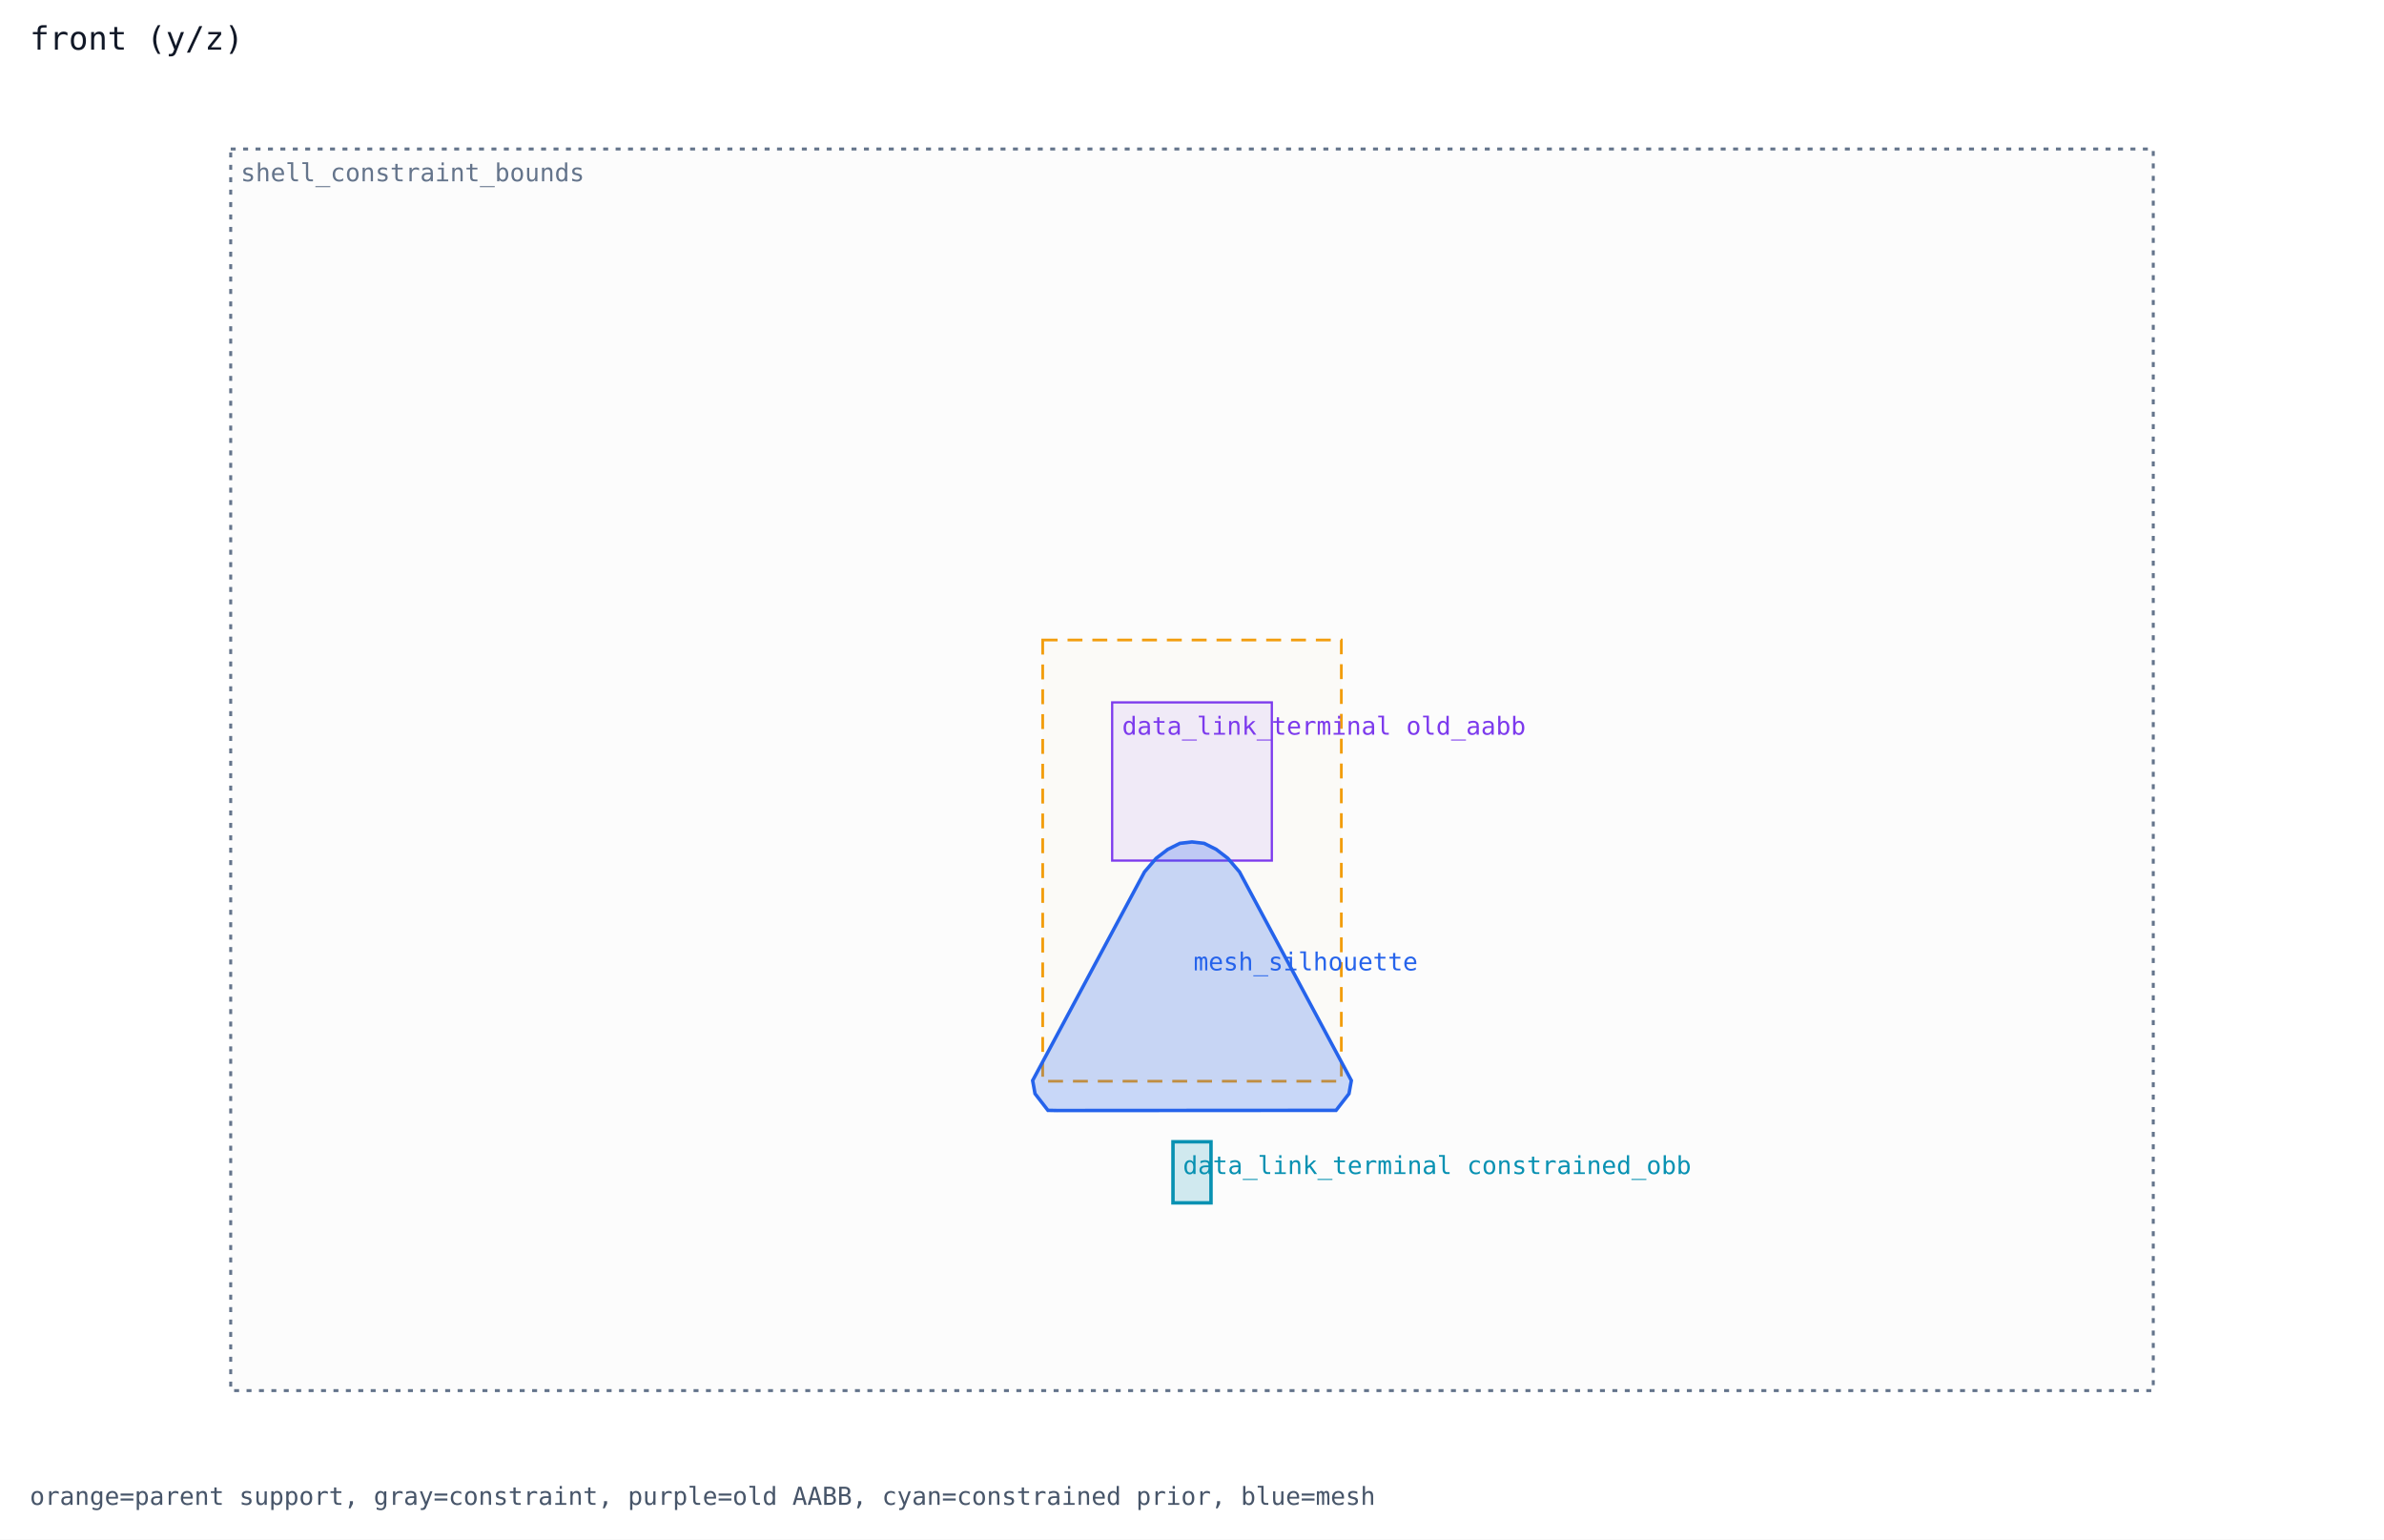
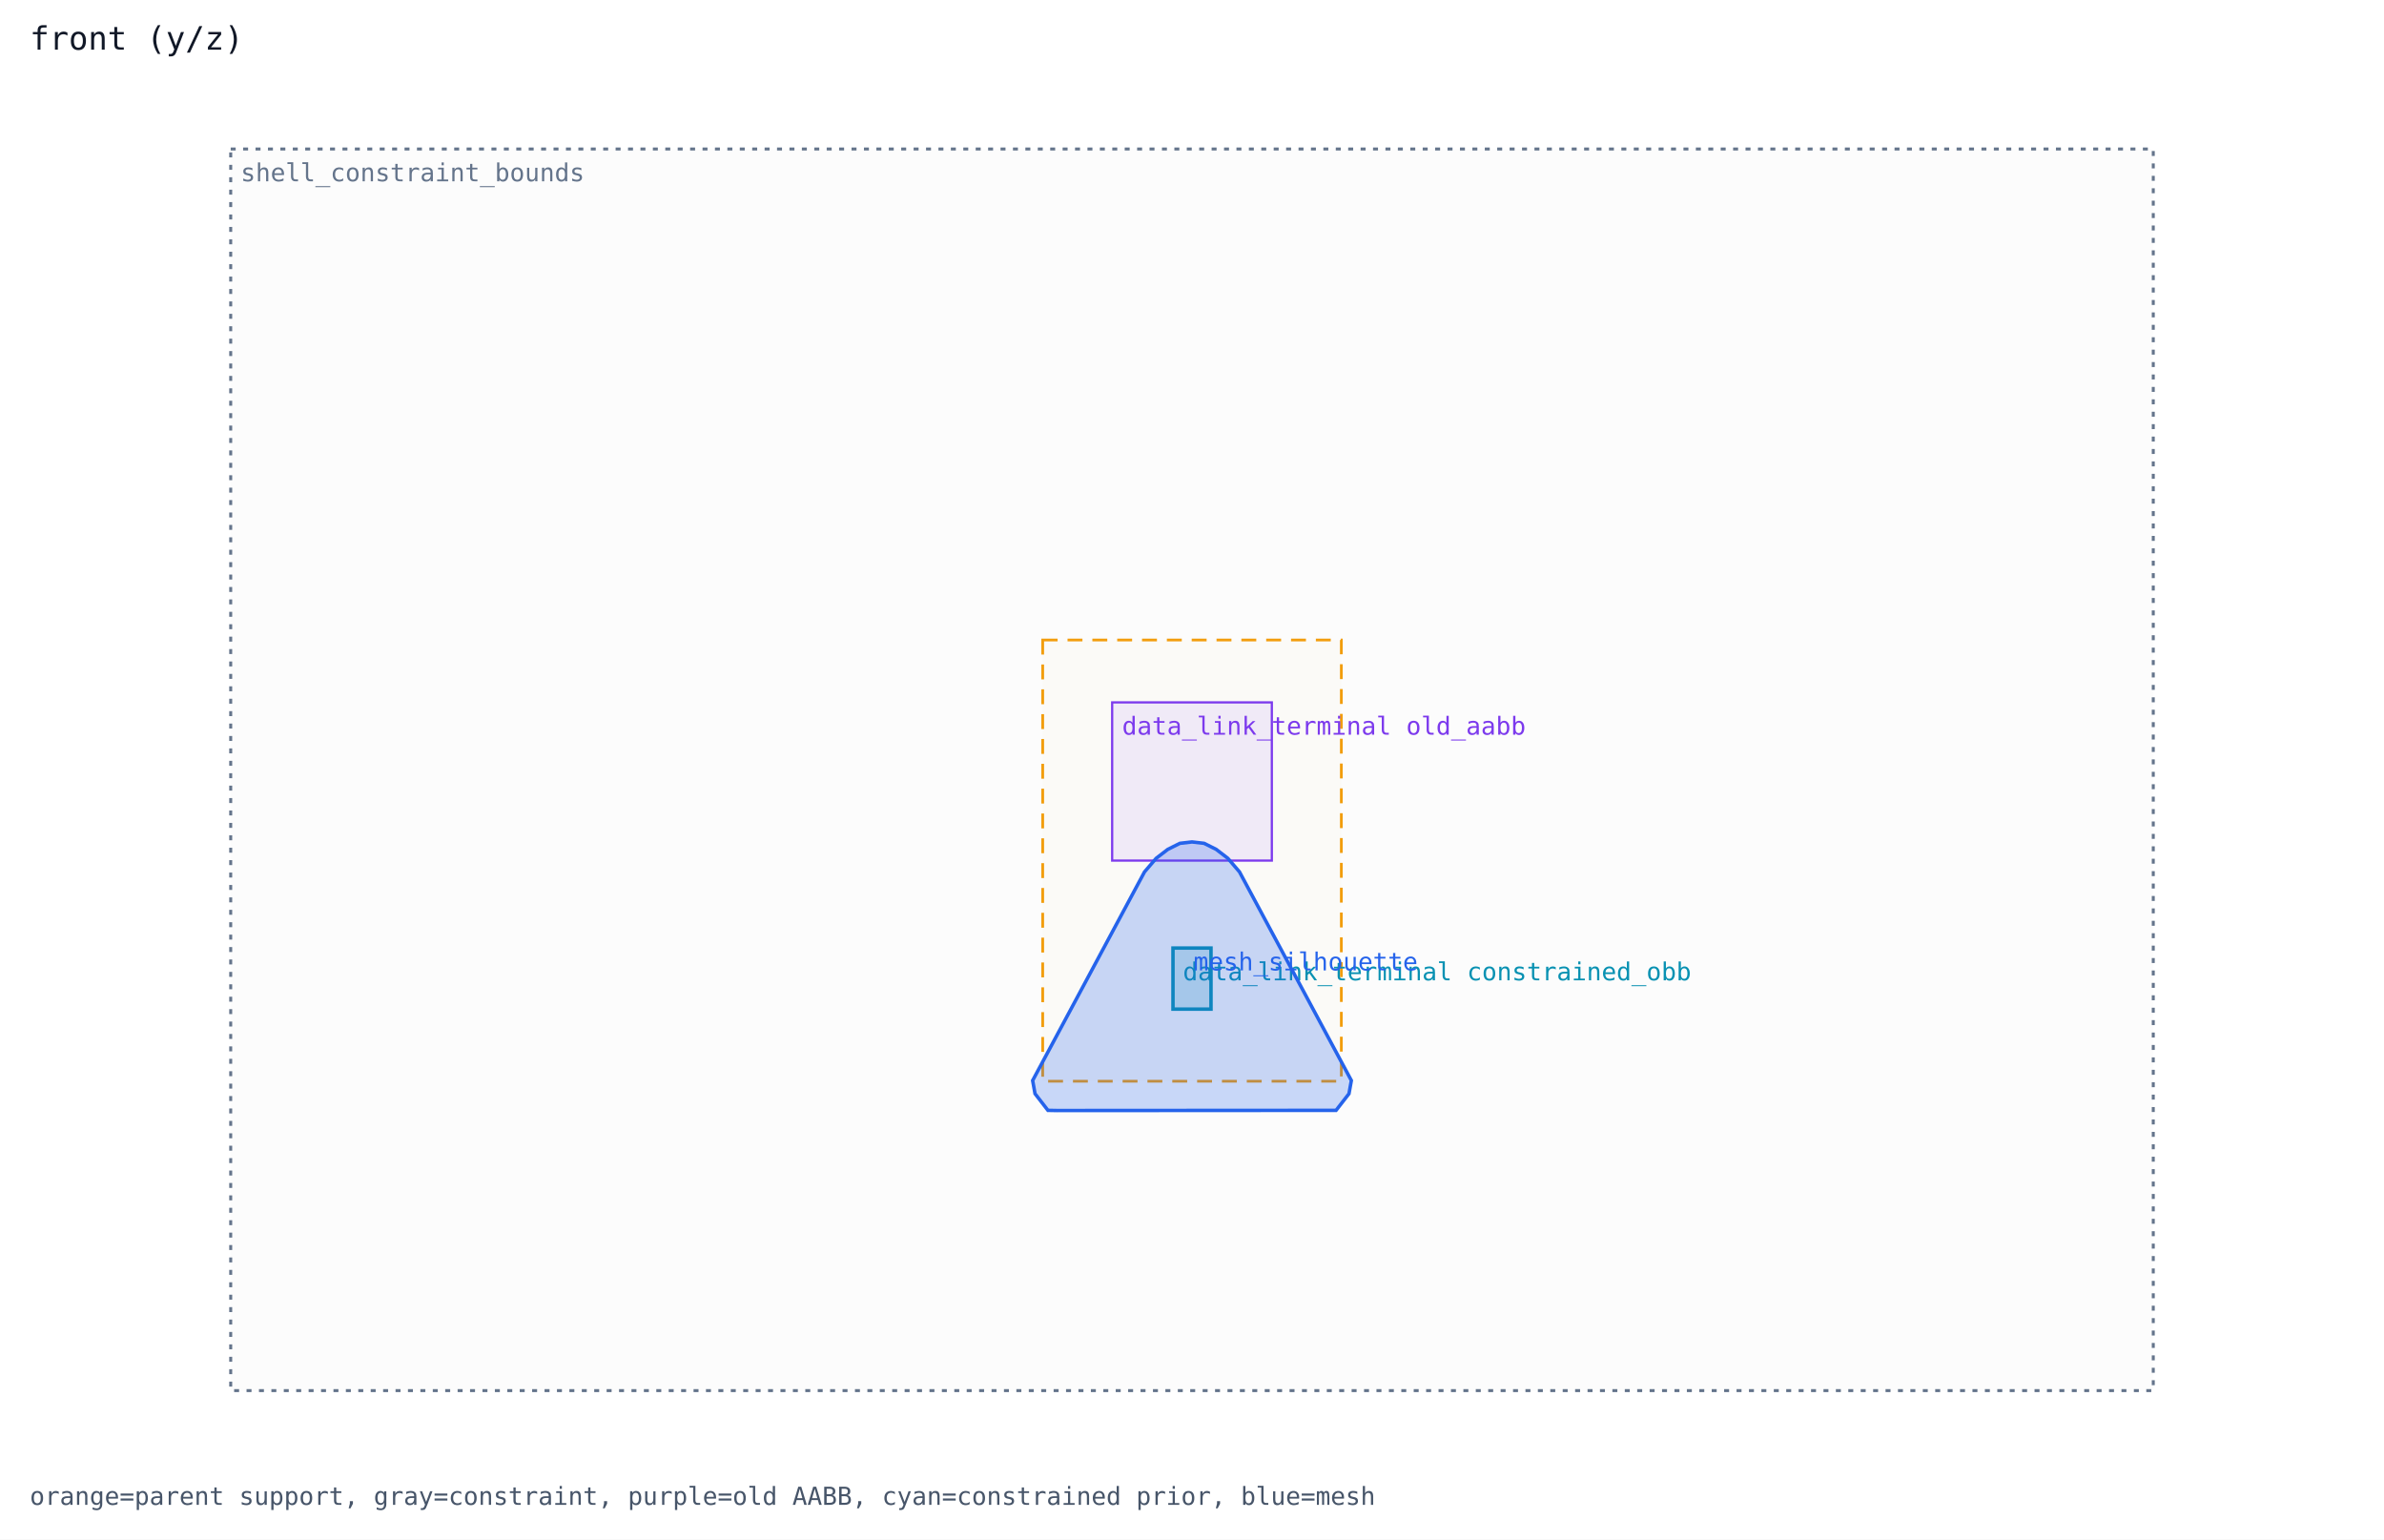
<svg xmlns="http://www.w3.org/2000/svg" width="960" height="620" viewBox="0 0 960 620">
  <rect x="0" y="0" width="960" height="620" fill="#ffffff" />
  <text x="12" y="20" font-size="13" font-family="monospace" fill="#111827">front (y/z)</text>
  <rect x="419.88" y="257.73" width="120.25" height="177.68" fill="#f59e0b" fill-opacity="0.02" stroke="#f59e0b" stroke-width="1.10" stroke-dasharray="6 4" />
  <rect x="92.90" y="60.00" width="774.19" height="500.00" fill="#64748b" fill-opacity="0.02" stroke="#64748b" stroke-width="1.20" stroke-dasharray="2 3" />
  <text x="96.90" y="73.00" font-size="10" font-family="monospace" fill="#64748b">shell_constraint_bounds</text>
  <rect x="447.85" y="282.85" width="64.30" height="63.71" fill="#7c3aed" fill-opacity="0.08" stroke="#7c3aed" stroke-width="0.90" />
  <text x="451.85" y="295.85" font-size="10" font-family="monospace" fill="#7c3aed">data_link_terminal old_aabb</text>
-   <rect x="472.34" y="459.79" width="15.31" height="24.60" fill="#0891b2" fill-opacity="0.18" stroke="#0891b2" stroke-width="1.40" />
-   <text x="476.34" y="472.79" font-size="10" font-family="monospace" fill="#0891b2">data_link_terminal constrained_obb</text>
+   <rect x="472.34" y="381.78" width="15.31" height="24.60" fill="#0891b2" fill-opacity="0.18" stroke="#0891b2" stroke-width="1.40" />
+   <text x="476.34" y="394.78" font-size="10" font-family="monospace" fill="#0891b2">data_link_terminal constrained_obb</text>
  <polygon points="415.83,435.13 416.79,440.44 421.99,447.14 425.69,447.21 538.01,447.14 543.21,440.44 544.17,435.13 499.12,351.11 494.43,345.64 489.74,342.04 484.87,339.61 480.00,339.05 475.13,339.61 470.26,342.04 465.57,345.64 460.88,351.11" fill="#2563eb" fill-opacity="0.24" stroke="#2563eb" stroke-width="1.40" />
  <text x="480.61" y="390.78" font-size="10" font-family="monospace" fill="#2563eb">mesh_silhouette</text>
  <text x="12" y="606" font-size="10" font-family="monospace" fill="#475569">orange=parent support, gray=constraint, purple=old AABB, cyan=constrained prior, blue=mesh</text>
</svg>
